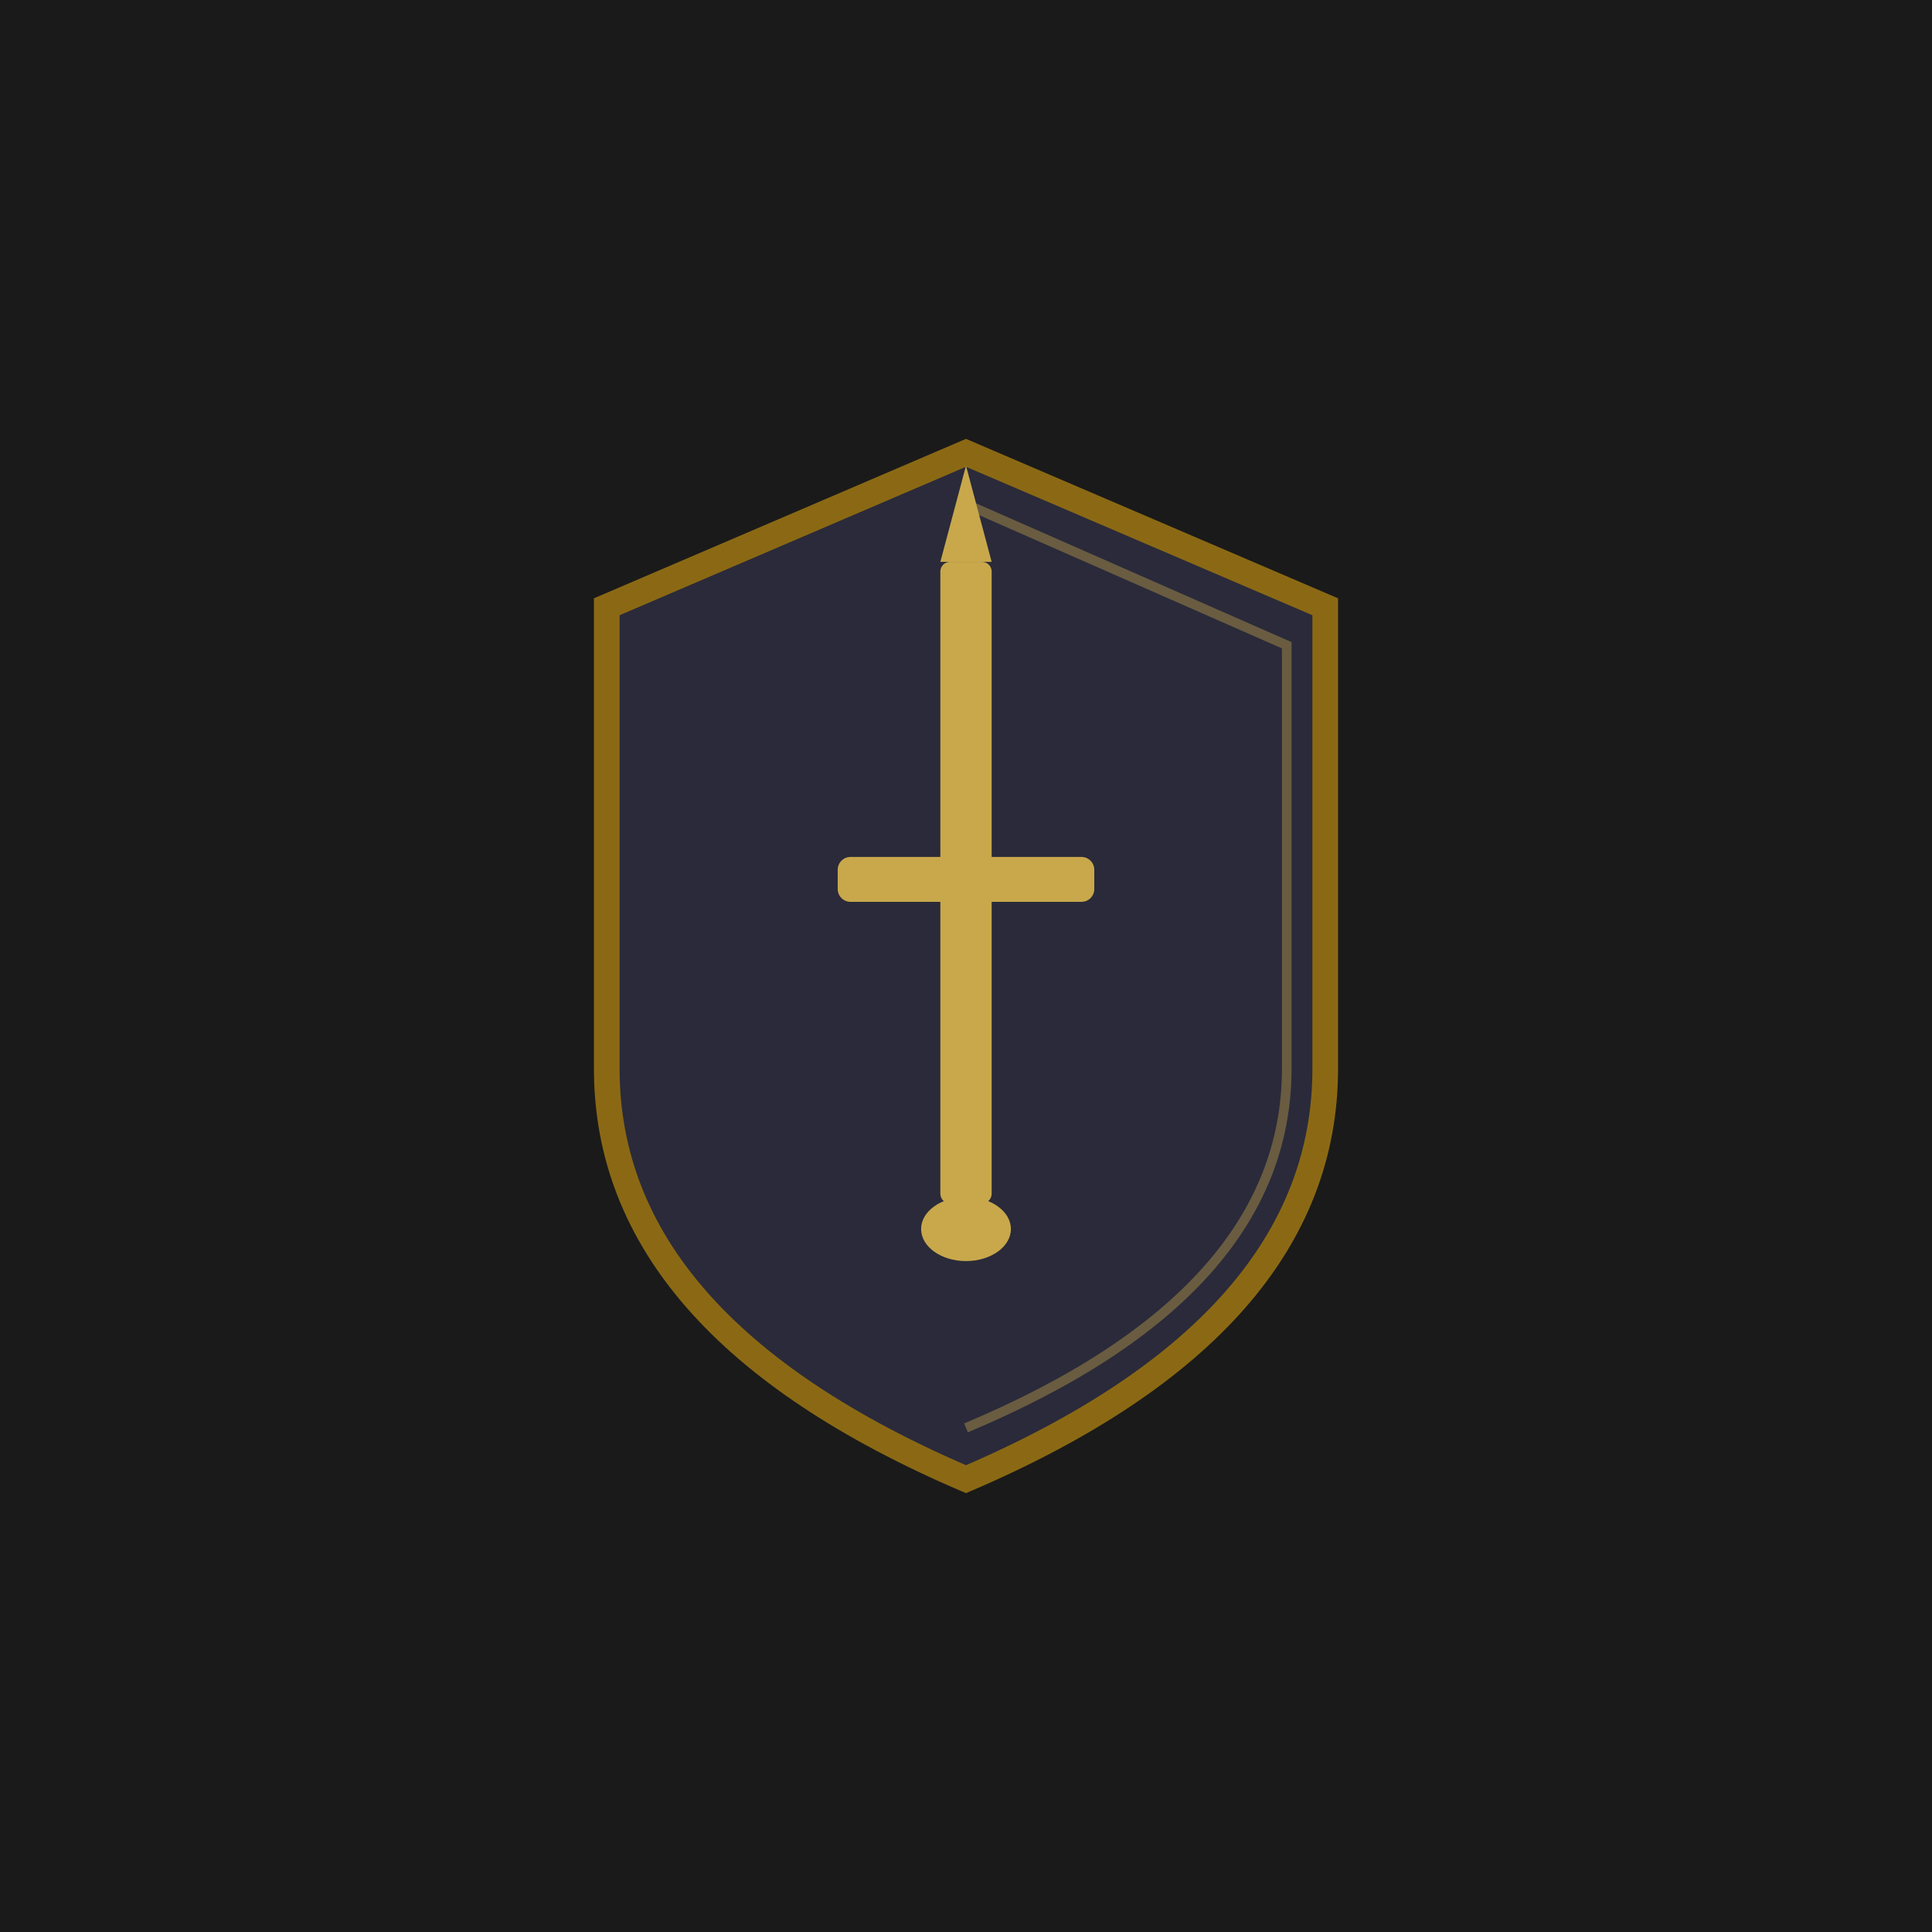
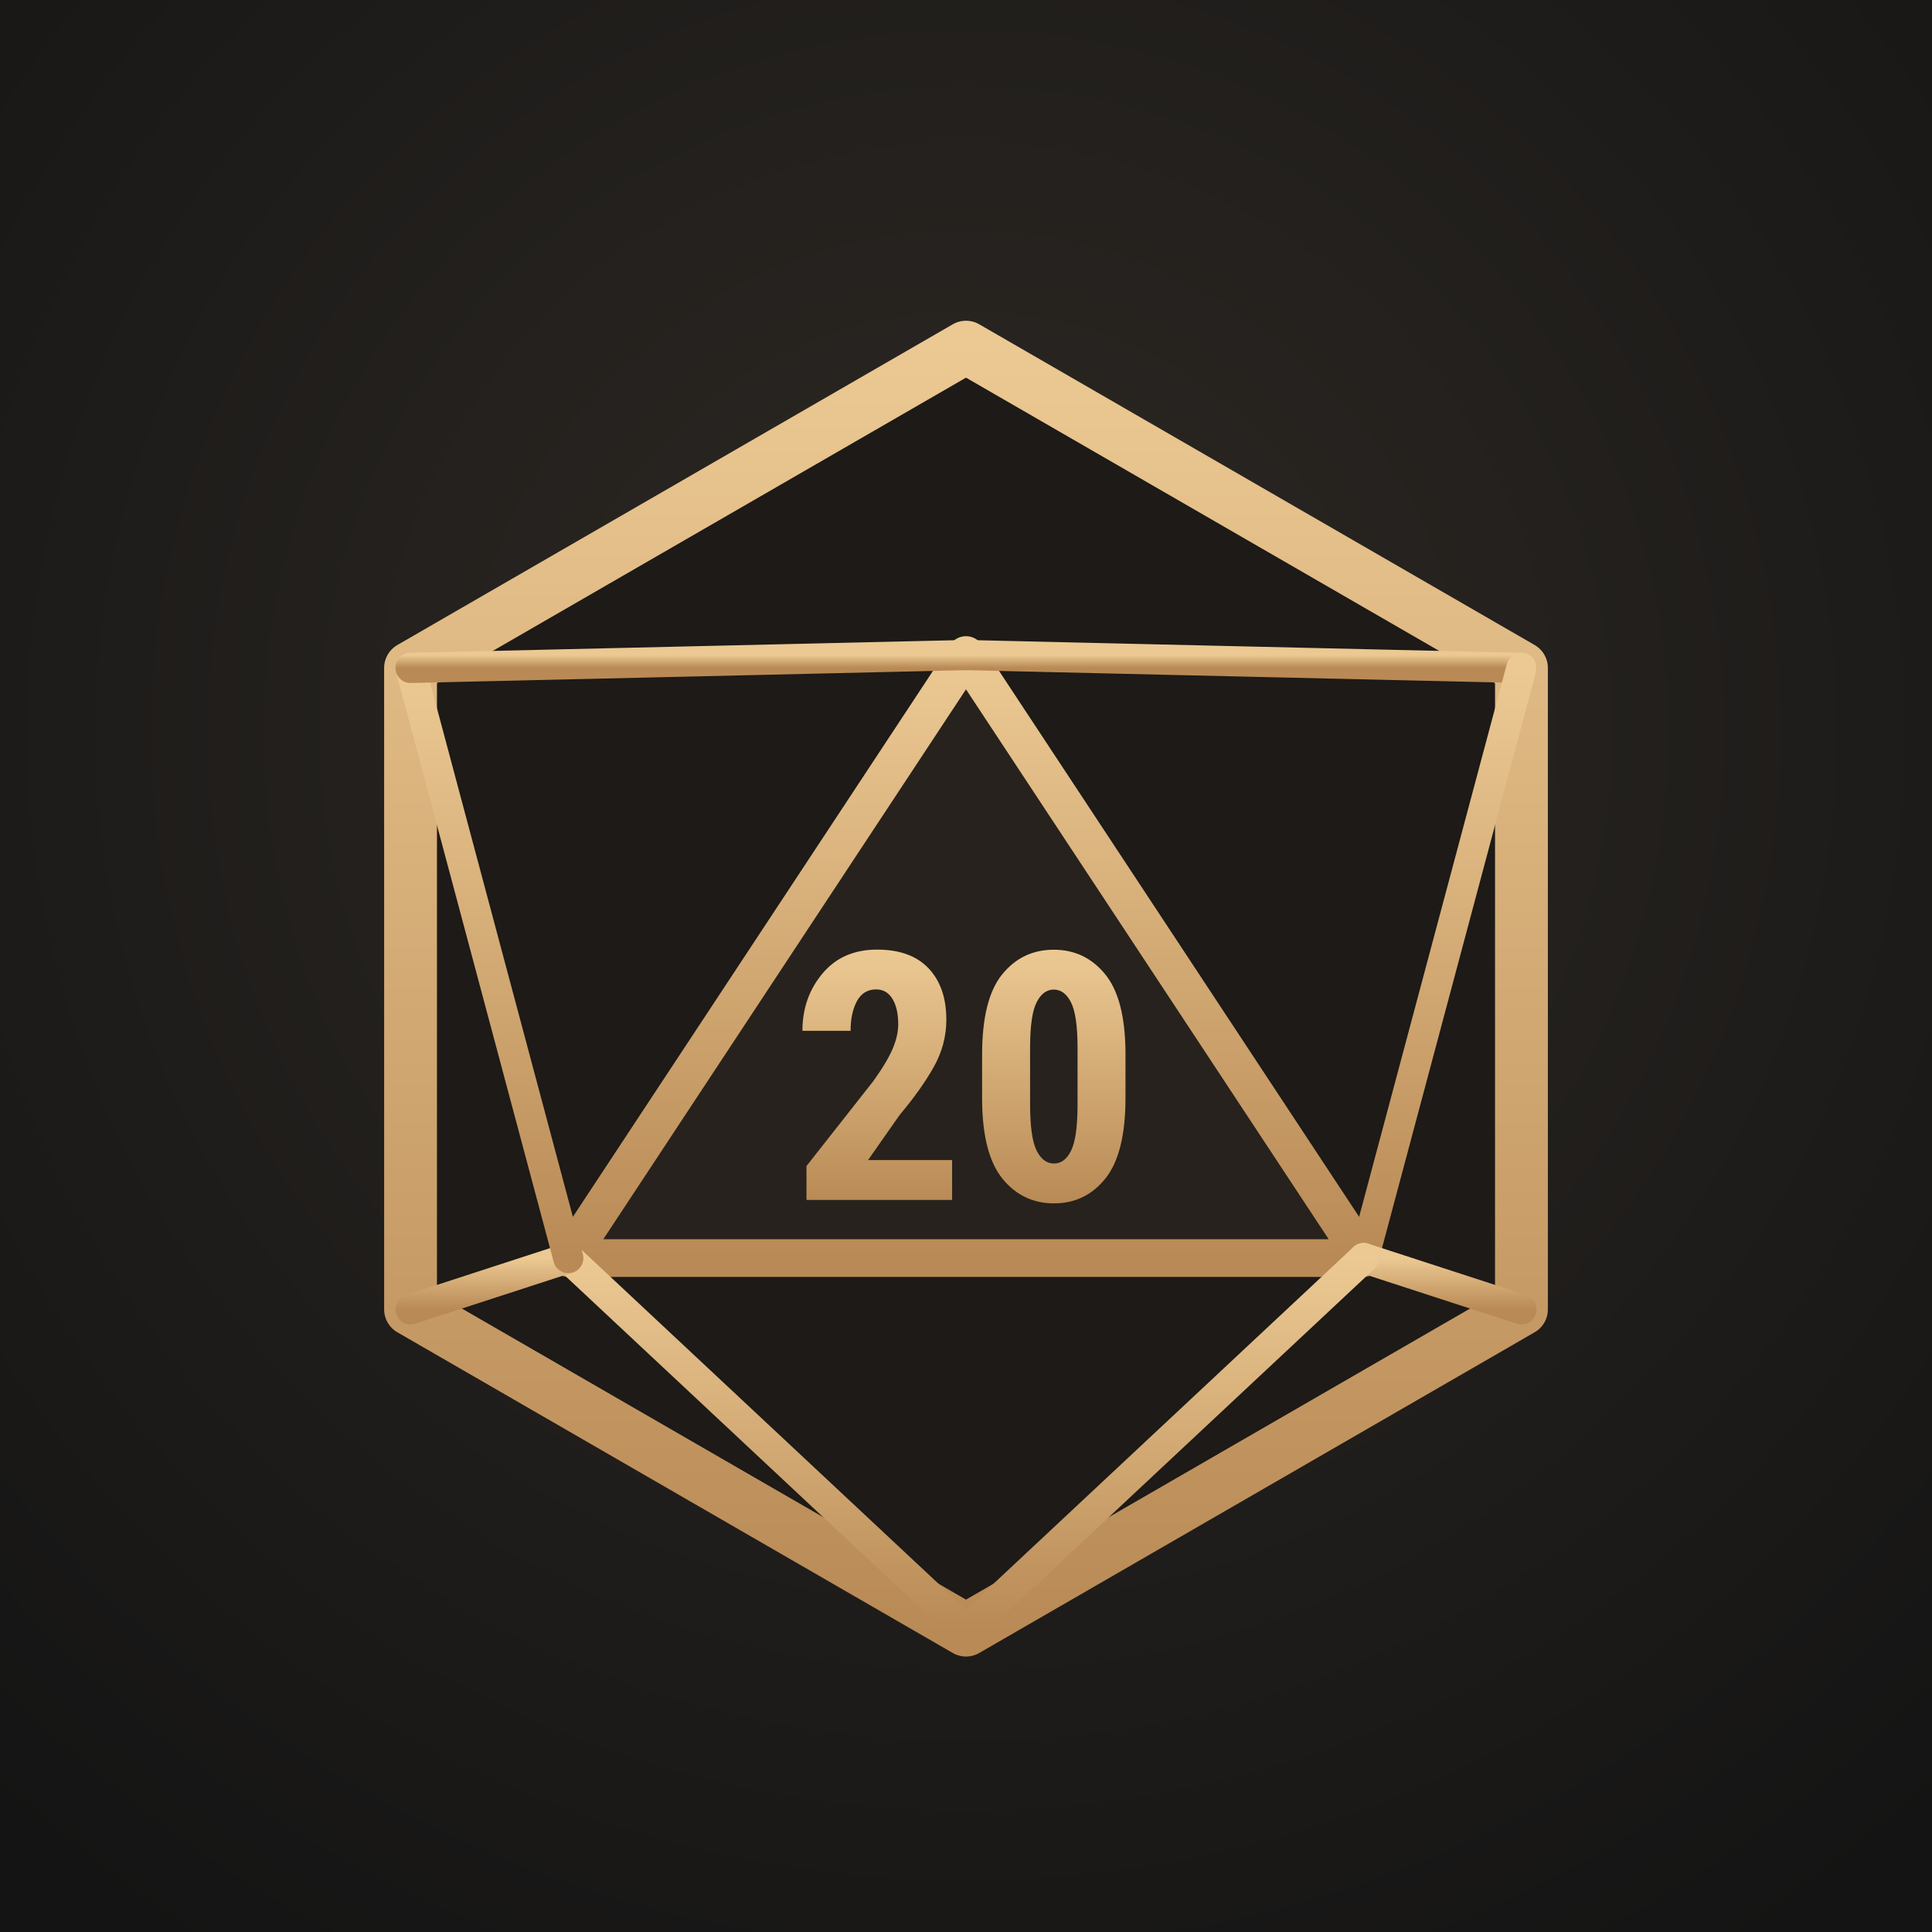
<svg xmlns="http://www.w3.org/2000/svg" viewBox="0 0 512 512" width="512" height="512">
-   <rect width="512" height="512" fill="#1a1a1a" />
-   <g transform="translate(256 256) scale(0.85) translate(-256 -256)">
-     <path d="M256 96 L368 144 L368 288 Q368 368 256 416 Q144 368 144 288 L144 144 Z" fill="#2a2a3a" stroke="#8b6914" stroke-width="8" />
-     <rect x="248" y="130" width="16" height="200" rx="3" fill="#c8a84b" />
-     <rect x="216" y="222" width="80" height="14" rx="4" fill="#c8a84b" />
-     <ellipse cx="256" cy="338" rx="14" ry="10" fill="#c8a84b" />
-     <polygon points="248,130 264,130 256,100" fill="#c8a84b" />
-     <path d="M256 112 L356 156 L356 288 Q356 358 256 400" fill="none" stroke="#c8a84b" stroke-width="3" opacity="0.4" />
-   </g>
+   <defs>
+     <radialGradient id="bg" cx="50%" cy="38%" r="75%">
+       <stop offset="0" stop-color="#2e2924" />
+       <stop offset="1" stop-color="#141414" />
+     </radialGradient>
+     <linearGradient id="gold" x1="0" y1="0" x2="0" y2="1">
+       <stop offset="0" stop-color="#ecc993" />
+       <stop offset="1" stop-color="#b98a55" />
+     </linearGradient>
+   </defs>
+   <rect width="512" height="512" fill="url(#bg)" />
+   <polygon points="256.0,92.0 403.2,177.0 403.2,347.0 256.0,432.0 108.8,347.0 108.8,177.0" fill="#1d1a17" stroke="url(#gold)" stroke-width="14" stroke-linejoin="round" />
+   <polygon points="256.0,173.6 150.6,333.4 361.4,333.4" fill="#27221d" stroke="url(#gold)" stroke-width="10" stroke-linejoin="round" />
+   <line x1="256.0" y1="92.0" x2="256.0" y2="173.6" stroke="url(#gold)" stroke-width="8" stroke-linecap="round" />
+   <line x1="403.2" y1="177.0" x2="256.0" y2="173.6" stroke="url(#gold)" stroke-width="8" stroke-linecap="round" />
+   <line x1="403.2" y1="177.0" x2="361.4" y2="333.4" stroke="url(#gold)" stroke-width="8" stroke-linecap="round" />
+   <line x1="403.2" y1="347.0" x2="361.4" y2="333.4" stroke="url(#gold)" stroke-width="8" stroke-linecap="round" />
+   <line x1="256.0" y1="432.0" x2="150.6" y2="333.4" stroke="url(#gold)" stroke-width="8" stroke-linecap="round" />
+   <line x1="256.0" y1="432.0" x2="361.4" y2="333.4" stroke="url(#gold)" stroke-width="8" stroke-linecap="round" />
+   <line x1="108.8" y1="347.0" x2="150.6" y2="333.4" stroke="url(#gold)" stroke-width="8" stroke-linecap="round" />
+   <line x1="108.8" y1="177.0" x2="150.6" y2="333.4" stroke="url(#gold)" stroke-width="8" stroke-linecap="round" />
+   <line x1="108.8" y1="177.0" x2="256.0" y2="173.6" stroke="url(#gold)" stroke-width="8" stroke-linecap="round" />
+   <text x="256" y="318" text-anchor="middle" font-family="Roboto Condensed, Arial Narrow, Arial, sans-serif" font-weight="700" font-size="92" fill="url(#gold)">20</text>
</svg>
